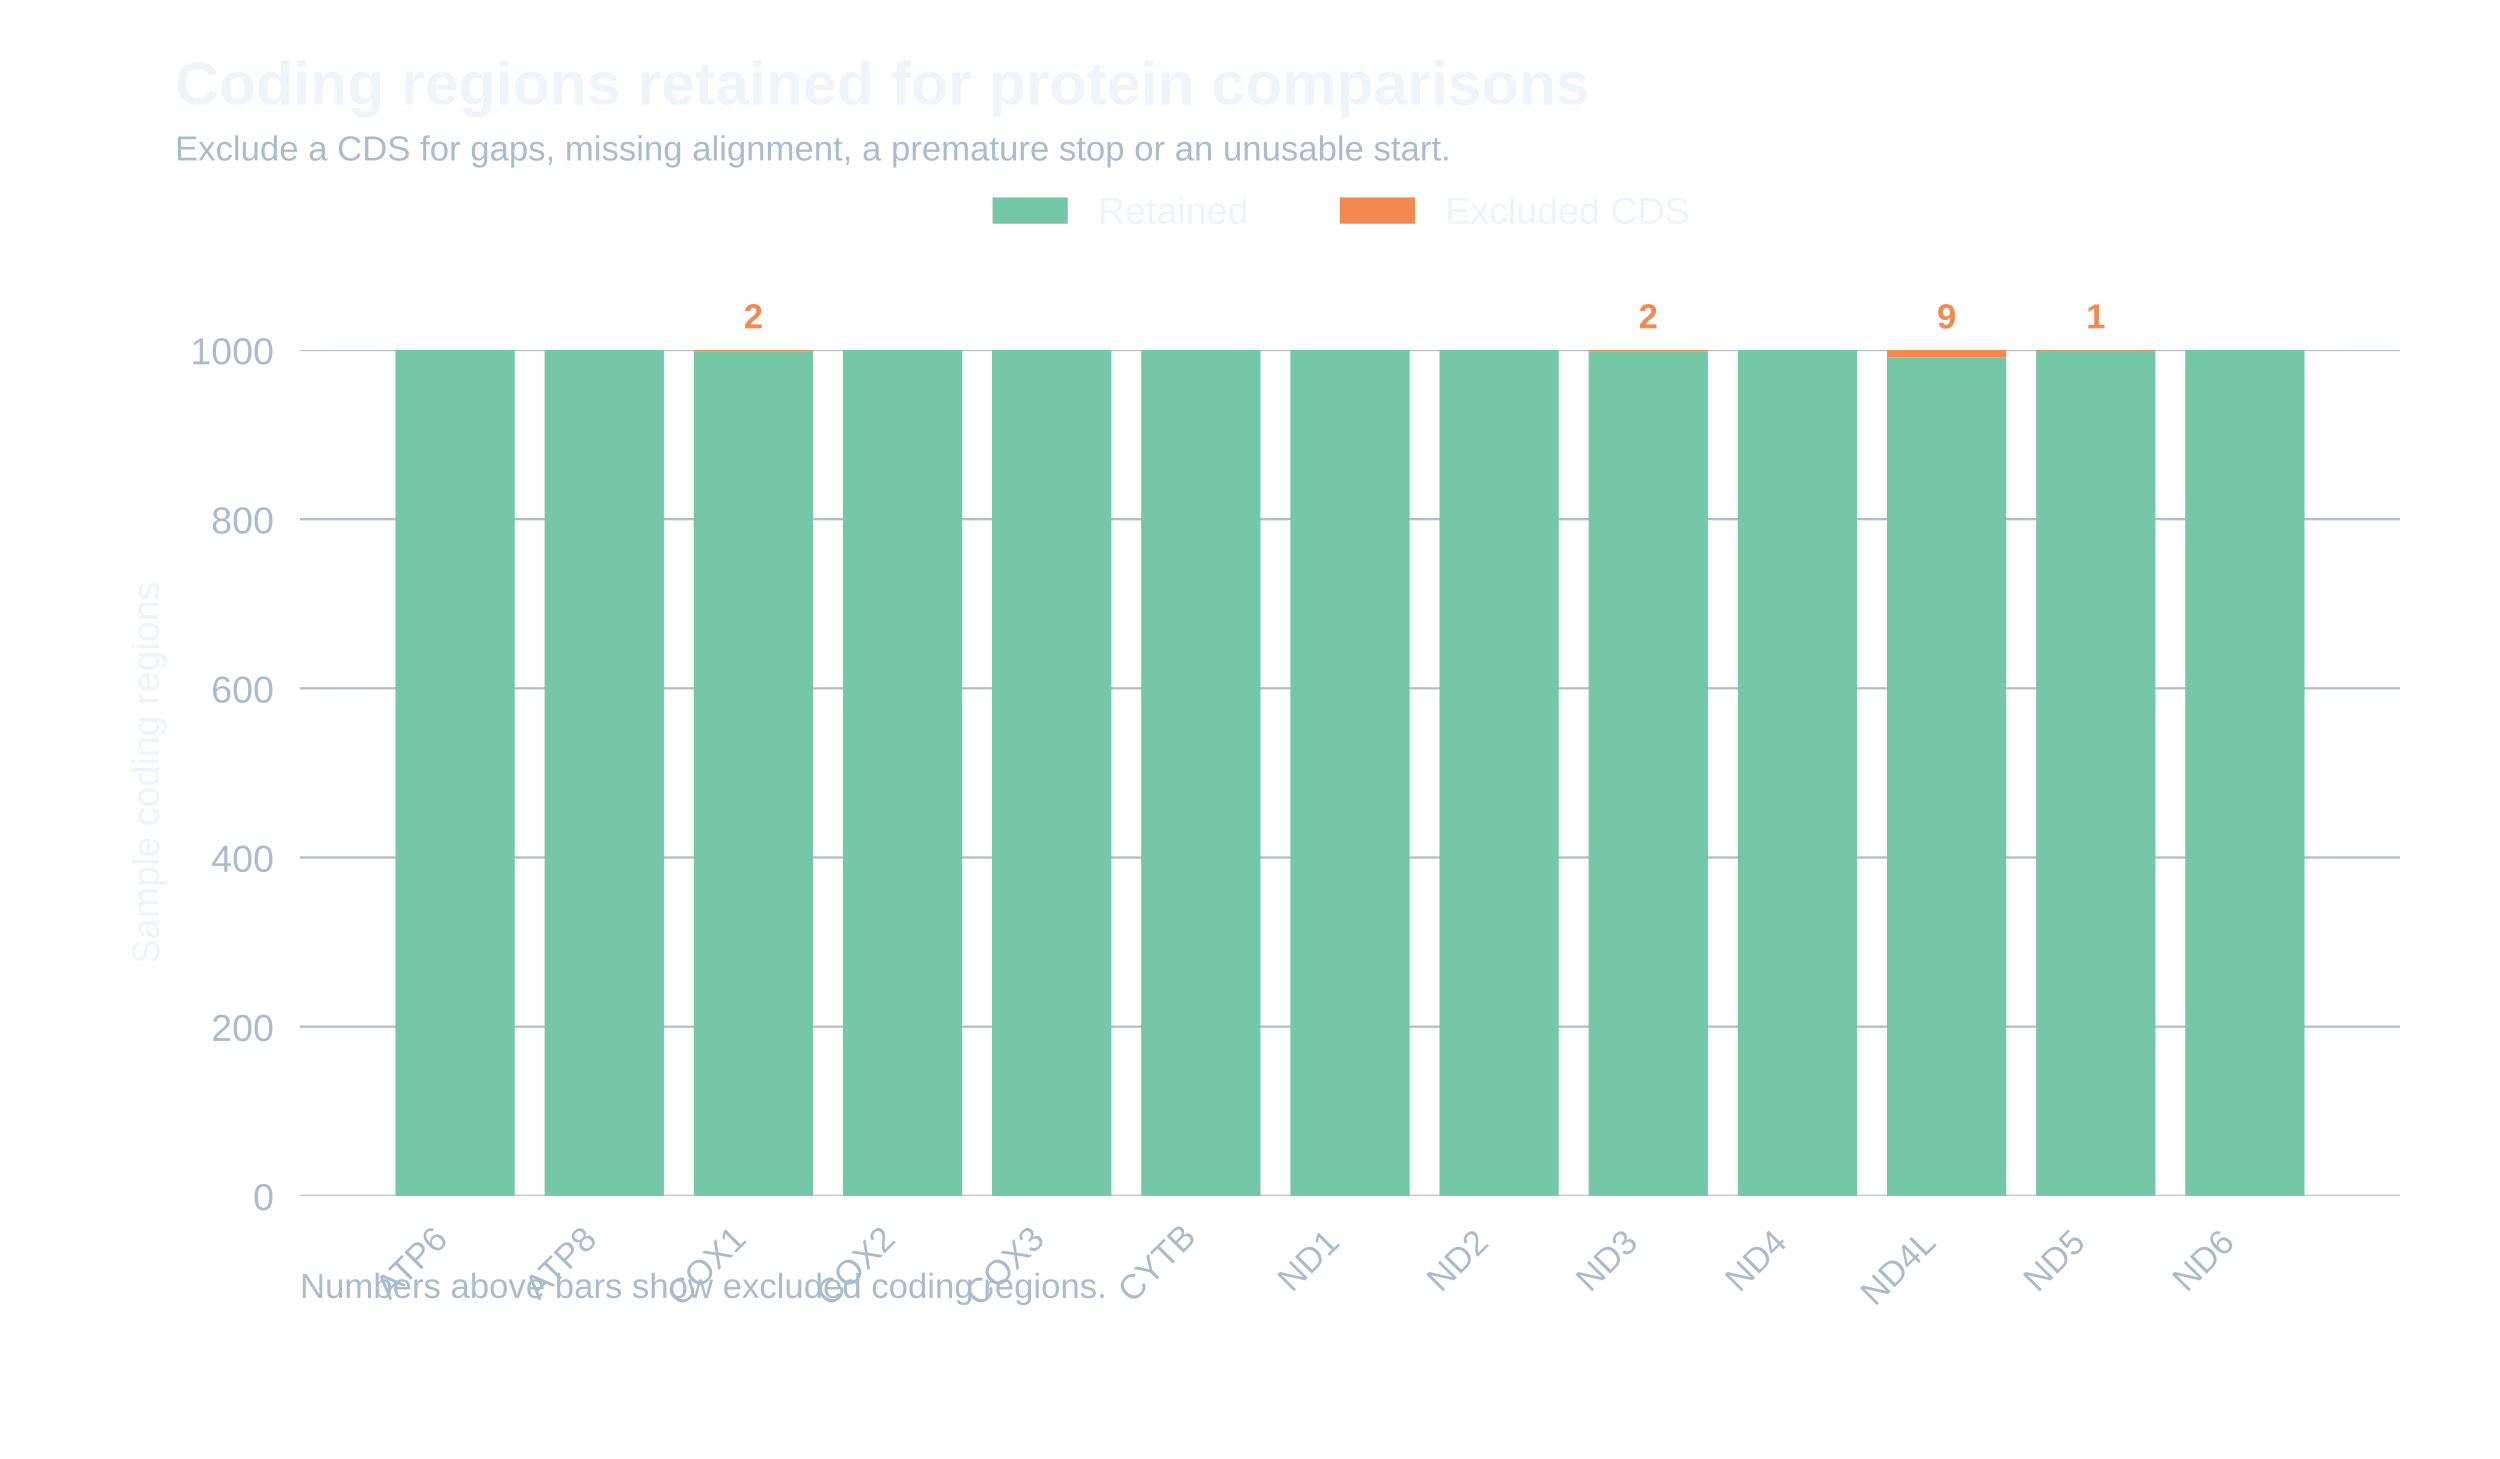
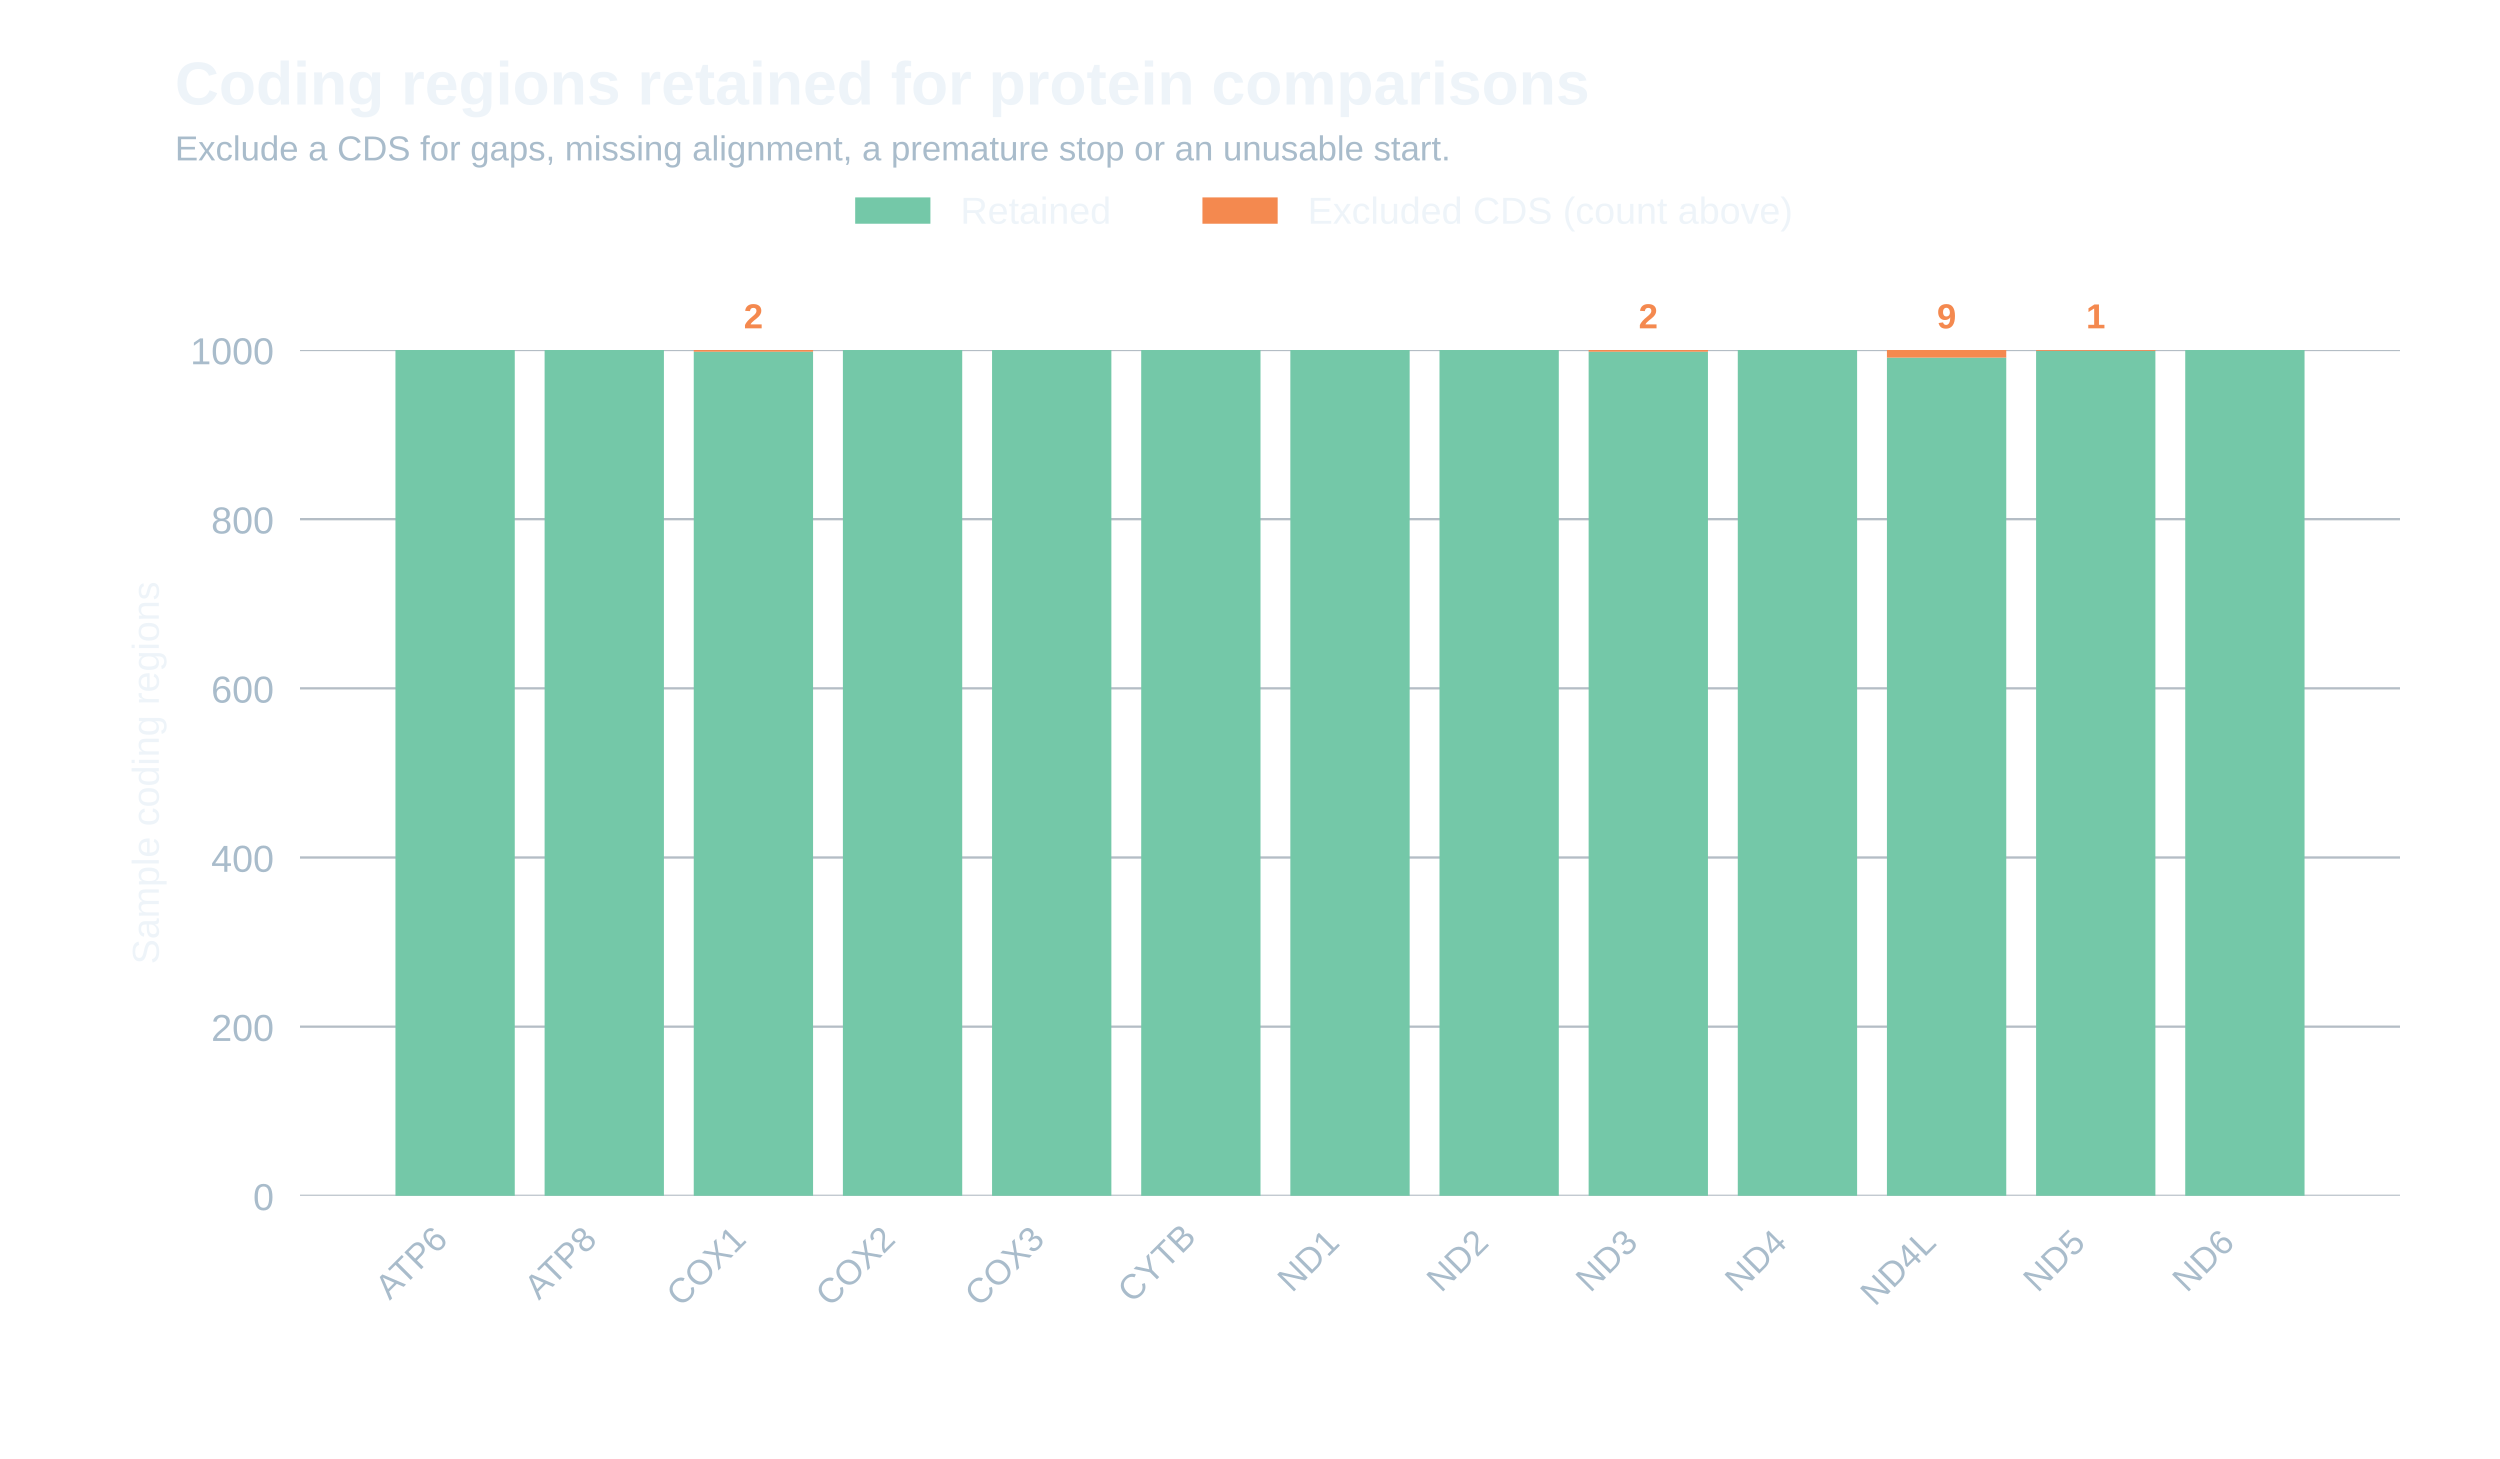
<svg xmlns="http://www.w3.org/2000/svg" data-bioseq-palette="explicit" role="img" aria-labelledby="chart-title chart-description" width="864" height="504" viewBox="0 0 864 504" version="1.1">
  <style id="bioseq-light-palette">@media(prefers-color-scheme:light){:root{--theme-28425b:#bfcedc;--theme-74c8a8:#167251;--theme-a9bccb:#405c72;--theme-eef4f9:#173247;--theme-f4894f:#b44d1c;}}</style>
  <defs>
    <style type="text/css">*{stroke-linejoin: round; stroke-linecap: butt}</style>
  </defs>
  <g id="figure_1">
    <g id="patch_1">
      <path d="M 0 504  L 864 504  L 864 0  L 0 0  L 0 504  z " style="fill: none; opacity: 0" />
    </g>
    <g id="axes_1">
      <g id="patch_2">
        <path d="M 103.68 413.28  L 829.44 413.28  L 829.44 120.96  L 103.68 120.96  L 103.68 413.28  z " style="fill: none; opacity: 0" />
      </g>
      <g id="matplotlib.axis_1">
        <g id="xtick_1">
          <g id="line2d_1" />
          <g id="text_1">
            <text style="font-size: 12px; font-family: Arial, sans-serif; fill: var(--theme-a9bccb, #a9bccb)" transform="translate(134.678 449.5721) rotate(-45)">ATP6</text>
          </g>
        </g>
        <g id="xtick_2">
          <g id="line2d_2" />
          <g id="text_2">
            <text style="font-size: 12px; font-family: Arial, sans-serif; fill: var(--theme-a9bccb, #a9bccb)" transform="translate(186.2234 449.5721) rotate(-45)">ATP8</text>
          </g>
        </g>
        <g id="xtick_3">
          <g id="line2d_3" />
          <g id="text_3">
            <text style="font-size: 12px; font-family: Arial, sans-serif; fill: var(--theme-a9bccb, #a9bccb)" transform="translate(235.3386 452.0023) rotate(-45)">COX1</text>
          </g>
        </g>
        <g id="xtick_4">
          <g id="line2d_4" />
          <g id="text_4">
            <text style="font-size: 12px; font-family: Arial, sans-serif; fill: var(--theme-a9bccb, #a9bccb)" transform="translate(286.8841 452.0023) rotate(-45)">COX2</text>
          </g>
        </g>
        <g id="xtick_5">
          <g id="line2d_5" />
          <g id="text_5">
            <text style="font-size: 12px; font-family: Arial, sans-serif; fill: var(--theme-a9bccb, #a9bccb)" transform="translate(338.4296 452.0023) rotate(-45)">COX3</text>
          </g>
        </g>
        <g id="xtick_6">
          <g id="line2d_6" />
          <g id="text_6">
            <text style="font-size: 12px; font-family: Arial, sans-serif; fill: var(--theme-a9bccb, #a9bccb)" transform="translate(391.2863 450.6911) rotate(-45)">CYTB</text>
          </g>
        </g>
        <g id="xtick_7">
          <g id="line2d_7" />
          <g id="text_7">
            <text style="font-size: 12px; font-family: Arial, sans-serif; fill: var(--theme-a9bccb, #a9bccb)" transform="translate(446.5148 447.008) rotate(-45)">ND1</text>
          </g>
        </g>
        <g id="xtick_8">
          <g id="line2d_8" />
          <g id="text_8">
            <text style="font-size: 12px; font-family: Arial, sans-serif; fill: var(--theme-a9bccb, #a9bccb)" transform="translate(498.0603 447.008) rotate(-45)">ND2</text>
          </g>
        </g>
        <g id="xtick_9">
          <g id="line2d_9" />
          <g id="text_9">
            <text style="font-size: 12px; font-family: Arial, sans-serif; fill: var(--theme-a9bccb, #a9bccb)" transform="translate(549.6058 447.008) rotate(-45)">ND3</text>
          </g>
        </g>
        <g id="xtick_10">
          <g id="line2d_10" />
          <g id="text_10">
            <text style="font-size: 12px; font-family: Arial, sans-serif; fill: var(--theme-a9bccb, #a9bccb)" transform="translate(601.1512 447.008) rotate(-45)">ND4</text>
          </g>
        </g>
        <g id="xtick_11">
          <g id="line2d_11" />
          <g id="text_11">
            <text style="font-size: 12px; font-family: Arial, sans-serif; fill: var(--theme-a9bccb, #a9bccb)" transform="translate(647.9688 451.7359) rotate(-45)">ND4L</text>
          </g>
        </g>
        <g id="xtick_12">
          <g id="line2d_12" />
          <g id="text_12">
            <text style="font-size: 12px; font-family: Arial, sans-serif; fill: var(--theme-a9bccb, #a9bccb)" transform="translate(704.2421 447.008) rotate(-45)">ND5</text>
          </g>
        </g>
        <g id="xtick_13">
          <g id="line2d_13" />
          <g id="text_13">
            <text style="font-size: 12px; font-family: Arial, sans-serif; fill: var(--theme-a9bccb, #a9bccb)" transform="translate(755.7876 447.008) rotate(-45)">ND6</text>
          </g>
        </g>
      </g>
      <g id="matplotlib.axis_2">
        <g id="ytick_1">
          <g id="line2d_14">
            <path d="M 103.68 413.28  L 829.44 413.28  " clip-path="url(#pda6e0bfd73)" style="fill: none; stroke: var(--theme-28425b, #28425b); stroke-opacity: 0.35; stroke-width: 0.8; stroke-linecap: square" />
          </g>
          <g id="line2d_15" />
          <g id="text_14">
            <text style="font-size: 13px; font-family: Arial, sans-serif; text-anchor: end; fill: var(--theme-a9bccb, #a9bccb)" x="94.68" y="418.219" transform="rotate(-0 94.68 418.219)">0</text>
          </g>
        </g>
        <g id="ytick_2">
          <g id="line2d_16">
            <path d="M 103.68 354.816  L 829.44 354.816  " clip-path="url(#pda6e0bfd73)" style="fill: none; stroke: var(--theme-28425b, #28425b); stroke-opacity: 0.35; stroke-width: 0.8; stroke-linecap: square" />
          </g>
          <g id="line2d_17" />
          <g id="text_15">
            <text style="font-size: 13px; font-family: Arial, sans-serif; text-anchor: end; fill: var(--theme-a9bccb, #a9bccb)" x="94.68" y="359.755" transform="rotate(-0 94.68 359.755)">200</text>
          </g>
        </g>
        <g id="ytick_3">
          <g id="line2d_18">
            <path d="M 103.68 296.352  L 829.44 296.352  " clip-path="url(#pda6e0bfd73)" style="fill: none; stroke: var(--theme-28425b, #28425b); stroke-opacity: 0.35; stroke-width: 0.8; stroke-linecap: square" />
          </g>
          <g id="line2d_19" />
          <g id="text_16">
            <text style="font-size: 13px; font-family: Arial, sans-serif; text-anchor: end; fill: var(--theme-a9bccb, #a9bccb)" x="94.68" y="301.291" transform="rotate(-0 94.68 301.291)">400</text>
          </g>
        </g>
        <g id="ytick_4">
          <g id="line2d_20">
            <path d="M 103.68 237.888  L 829.44 237.888  " clip-path="url(#pda6e0bfd73)" style="fill: none; stroke: var(--theme-28425b, #28425b); stroke-opacity: 0.35; stroke-width: 0.8; stroke-linecap: square" />
          </g>
          <g id="line2d_21" />
          <g id="text_17">
            <text style="font-size: 13px; font-family: Arial, sans-serif; text-anchor: end; fill: var(--theme-a9bccb, #a9bccb)" x="94.68" y="242.827" transform="rotate(-0 94.68 242.827)">600</text>
          </g>
        </g>
        <g id="ytick_5">
          <g id="line2d_22">
            <path d="M 103.68 179.424  L 829.44 179.424  " clip-path="url(#pda6e0bfd73)" style="fill: none; stroke: var(--theme-28425b, #28425b); stroke-opacity: 0.35; stroke-width: 0.8; stroke-linecap: square" />
          </g>
          <g id="line2d_23" />
          <g id="text_18">
            <text style="font-size: 13px; font-family: Arial, sans-serif; text-anchor: end; fill: var(--theme-a9bccb, #a9bccb)" x="94.68" y="184.363" transform="rotate(-0 94.68 184.363)">800</text>
          </g>
        </g>
        <g id="ytick_6">
          <g id="line2d_24">
            <path d="M 103.68 120.96  L 829.44 120.96  " clip-path="url(#pda6e0bfd73)" style="fill: none; stroke: var(--theme-28425b, #28425b); stroke-opacity: 0.35; stroke-width: 0.8; stroke-linecap: square" />
          </g>
          <g id="line2d_25" />
          <g id="text_19">
            <text style="font-size: 13px; font-family: Arial, sans-serif; text-anchor: end; fill: var(--theme-a9bccb, #a9bccb)" x="94.68" y="125.899" transform="rotate(-0 94.68 125.899)">1000</text>
          </g>
        </g>
        <g id="text_20">
          <text style="font-size: 13px; font-family: Arial, sans-serif; text-anchor: middle; fill: var(--theme-eef4f9, #eef4f9)" x="54.891" y="267.12" transform="rotate(-90 54.89141 267.12)">Sample coding regions</text>
        </g>
      </g>
      <g id="patch_3">
        <path d="M 136.669 413.28  L 177.905 413.28  L 177.905 120.96  L 136.669 120.96  z " clip-path="url(#pda6e0bfd73)" style="fill: var(--theme-74c8a8, #74c8a8)" />
      </g>
      <g id="patch_4">
        <path d="M 188.215 413.28  L 229.451 413.28  L 229.451 120.96  L 188.215 120.96  z " clip-path="url(#pda6e0bfd73)" style="fill: var(--theme-74c8a8, #74c8a8)" />
      </g>
      <g id="patch_5">
        <path d="M 239.76 413.28  L 280.996 413.28  L 280.996 121.545  L 239.76 121.545  z " clip-path="url(#pda6e0bfd73)" style="fill: var(--theme-74c8a8, #74c8a8)" />
      </g>
      <g id="patch_6">
        <path d="M 291.305 413.28  L 332.542 413.28  L 332.542 120.96  L 291.305 120.96  z " clip-path="url(#pda6e0bfd73)" style="fill: var(--theme-74c8a8, #74c8a8)" />
      </g>
      <g id="patch_7">
        <path d="M 342.851 413.28  L 384.087 413.28  L 384.087 120.96  L 342.851 120.96  z " clip-path="url(#pda6e0bfd73)" style="fill: var(--theme-74c8a8, #74c8a8)" />
      </g>
      <g id="patch_8">
        <path d="M 394.396 413.28  L 435.633 413.28  L 435.633 120.96  L 394.396 120.96  z " clip-path="url(#pda6e0bfd73)" style="fill: var(--theme-74c8a8, #74c8a8)" />
      </g>
      <g id="patch_9">
        <path d="M 445.942 413.28  L 487.178 413.28  L 487.178 120.96  L 445.942 120.96  z " clip-path="url(#pda6e0bfd73)" style="fill: var(--theme-74c8a8, #74c8a8)" />
      </g>
      <g id="patch_10">
        <path d="M 497.487 413.28  L 538.724 413.28  L 538.724 120.96  L 497.487 120.96  z " clip-path="url(#pda6e0bfd73)" style="fill: var(--theme-74c8a8, #74c8a8)" />
      </g>
      <g id="patch_11">
        <path d="M 549.033 413.28  L 590.269 413.28  L 590.269 121.545  L 549.033 121.545  z " clip-path="url(#pda6e0bfd73)" style="fill: var(--theme-74c8a8, #74c8a8)" />
      </g>
      <g id="patch_12">
        <path d="M 600.578 413.28  L 641.815 413.28  L 641.815 120.96  L 600.578 120.96  z " clip-path="url(#pda6e0bfd73)" style="fill: var(--theme-74c8a8, #74c8a8)" />
      </g>
      <g id="patch_13">
        <path d="M 652.124 413.28  L 693.36 413.28  L 693.36 123.591  L 652.124 123.591  z " clip-path="url(#pda6e0bfd73)" style="fill: var(--theme-74c8a8, #74c8a8)" />
      </g>
      <g id="patch_14">
        <path d="M 703.669 413.28  L 744.905 413.28  L 744.905 121.252  L 703.669 121.252  z " clip-path="url(#pda6e0bfd73)" style="fill: var(--theme-74c8a8, #74c8a8)" />
      </g>
      <g id="patch_15">
        <path d="M 755.215 413.28  L 796.451 413.28  L 796.451 120.96  L 755.215 120.96  z " clip-path="url(#pda6e0bfd73)" style="fill: var(--theme-74c8a8, #74c8a8)" />
      </g>
      <g id="patch_16">
        <path d="M 136.669 120.96  L 177.905 120.96  L 177.905 120.96  L 136.669 120.96  z " clip-path="url(#pda6e0bfd73)" style="fill: var(--theme-f4894f, #f4894f)" />
      </g>
      <g id="patch_17">
        <path d="M 188.215 120.96  L 229.451 120.96  L 229.451 120.96  L 188.215 120.96  z " clip-path="url(#pda6e0bfd73)" style="fill: var(--theme-f4894f, #f4894f)" />
      </g>
      <g id="patch_18">
        <path d="M 239.76 121.545  L 280.996 121.545  L 280.996 120.96  L 239.76 120.96  z " clip-path="url(#pda6e0bfd73)" style="fill: var(--theme-f4894f, #f4894f)" />
      </g>
      <g id="patch_19">
        <path d="M 291.305 120.96  L 332.542 120.96  L 332.542 120.96  L 291.305 120.96  z " clip-path="url(#pda6e0bfd73)" style="fill: var(--theme-f4894f, #f4894f)" />
      </g>
      <g id="patch_20">
        <path d="M 342.851 120.96  L 384.087 120.96  L 384.087 120.96  L 342.851 120.96  z " clip-path="url(#pda6e0bfd73)" style="fill: var(--theme-f4894f, #f4894f)" />
      </g>
      <g id="patch_21">
        <path d="M 394.396 120.96  L 435.633 120.96  L 435.633 120.96  L 394.396 120.96  z " clip-path="url(#pda6e0bfd73)" style="fill: var(--theme-f4894f, #f4894f)" />
      </g>
      <g id="patch_22">
        <path d="M 445.942 120.96  L 487.178 120.96  L 487.178 120.96  L 445.942 120.96  z " clip-path="url(#pda6e0bfd73)" style="fill: var(--theme-f4894f, #f4894f)" />
      </g>
      <g id="patch_23">
        <path d="M 497.487 120.96  L 538.724 120.96  L 538.724 120.96  L 497.487 120.96  z " clip-path="url(#pda6e0bfd73)" style="fill: var(--theme-f4894f, #f4894f)" />
      </g>
      <g id="patch_24">
        <path d="M 549.033 121.545  L 590.269 121.545  L 590.269 120.96  L 549.033 120.96  z " clip-path="url(#pda6e0bfd73)" style="fill: var(--theme-f4894f, #f4894f)" />
      </g>
      <g id="patch_25">
        <path d="M 600.578 120.96  L 641.815 120.96  L 641.815 120.96  L 600.578 120.96  z " clip-path="url(#pda6e0bfd73)" style="fill: var(--theme-f4894f, #f4894f)" />
      </g>
      <g id="patch_26">
        <path d="M 652.124 123.591  L 693.36 123.591  L 693.36 120.96  L 652.124 120.96  z " clip-path="url(#pda6e0bfd73)" style="fill: var(--theme-f4894f, #f4894f)" />
      </g>
      <g id="patch_27">
        <path d="M 703.669 121.252  L 744.905 121.252  L 744.905 120.96  L 703.669 120.96  z " clip-path="url(#pda6e0bfd73)" style="fill: var(--theme-f4894f, #f4894f)" />
      </g>
      <g id="patch_28">
        <path d="M 755.215 120.96  L 796.451 120.96  L 796.451 120.96  L 755.215 120.96  z " clip-path="url(#pda6e0bfd73)" style="fill: var(--theme-f4894f, #f4894f)" />
      </g>
      <g id="text_21">
        <text style="font-weight: 700; font-size: 12px; font-family: Arial, sans-serif; text-anchor: middle; fill: var(--theme-f4894f, #f4894f)" x="260.378" y="113.464" transform="rotate(-0 260.3782 113.4644)">2</text>
      </g>
      <g id="text_22">
        <text style="font-weight: 700; font-size: 12px; font-family: Arial, sans-serif; text-anchor: middle; fill: var(--theme-f4894f, #f4894f)" x="569.651" y="113.464" transform="rotate(-0 569.6509 113.4644)">2</text>
      </g>
      <g id="text_23">
        <text style="font-weight: 700; font-size: 12px; font-family: Arial, sans-serif; text-anchor: middle; fill: var(--theme-f4894f, #f4894f)" x="672.742" y="113.464" transform="rotate(-0 672.7418 113.4644)">9</text>
      </g>
      <g id="text_24">
        <text style="font-weight: 700; font-size: 12px; font-family: Arial, sans-serif; text-anchor: middle; fill: var(--theme-f4894f, #f4894f)" x="724.287" y="113.464" transform="rotate(-0 724.2873 113.4644)">1</text>
      </g>
      <g id="legend_1">
        <g id="patch_29">
-           <path d="M 343.025 77.324  L 369.025 77.324  L 369.025 68.224  L 343.025 68.224  z " style="fill: var(--theme-74c8a8, #74c8a8)" />
+           <path d="M 295.55 77.324  L 321.55 77.324  L 321.55 68.224  L 295.55 68.224  z " style="fill: var(--theme-74c8a8, #74c8a8)" />
        </g>
        <g id="text_25">
-           <text style="font-size: 13px; font-family: Arial, sans-serif; text-anchor: start; fill: var(--theme-eef4f9, #eef4f9)" x="379.425" y="77.324" transform="rotate(-0 379.4255 77.32441)">Retained</text>
+           <text style="font-size: 13px; font-family: Arial, sans-serif; text-anchor: start; fill: var(--theme-eef4f9, #eef4f9)" x="331.95" y="77.324" transform="rotate(-0 331.9501 77.32441)">Retained</text>
        </g>
        <g id="patch_30">
-           <path d="M 463.038 77.324  L 489.038 77.324  L 489.038 68.224  L 463.038 68.224  z " style="fill: var(--theme-f4894f, #f4894f)" />
+           <path d="M 415.562 77.324  L 441.562 77.324  L 441.562 68.224  L 415.562 68.224  z " style="fill: var(--theme-f4894f, #f4894f)" />
        </g>
        <g id="text_26">
-           <text style="font-size: 13px; font-family: Arial, sans-serif; text-anchor: start; fill: var(--theme-eef4f9, #eef4f9)" x="499.438" y="77.324" transform="rotate(-0 499.4378 77.32441)">Excluded CDS</text>
+           <text style="font-size: 13px; font-family: Arial, sans-serif; text-anchor: start; fill: var(--theme-eef4f9, #eef4f9)" x="451.962" y="77.324" transform="rotate(-0 451.9624 77.32441)">Excluded CDS (count above)</text>
        </g>
      </g>
    </g>
    <g id="text_27">
      <text style="font-weight: 700; font-size: 21px; font-family: Arial, sans-serif; text-anchor: start; fill: var(--theme-eef4f9, #eef4f9)" x="60.48" y="36.117" transform="rotate(-0 60.48 36.11672)">Coding regions retained for protein comparisons</text>
    </g>
    <g id="text_28">
      <text style="font-size: 12px; font-family: Arial, sans-serif; text-anchor: start; fill: var(--theme-a9bccb, #a9bccb)" x="60.48" y="55.44" transform="rotate(-0 60.48 55.44)">Exclude a CDS for gaps, missing alignment, a premature stop or an unusable start.</text>
-     </g>
-     <g id="text_29">
-       <text style="font-size: 12px; font-family: Arial, sans-serif; text-anchor: start; fill: var(--theme-a9bccb, #a9bccb)" x="103.68" y="448.56" transform="rotate(-0 103.68 448.56)">Numbers above bars show excluded coding regions.</text>
    </g>
  </g>
  <defs>
    <clipPath id="pda6e0bfd73">
      <rect x="103.68" y="120.96" width="725.76" height="292.32" />
    </clipPath>
  </defs>
</svg>
